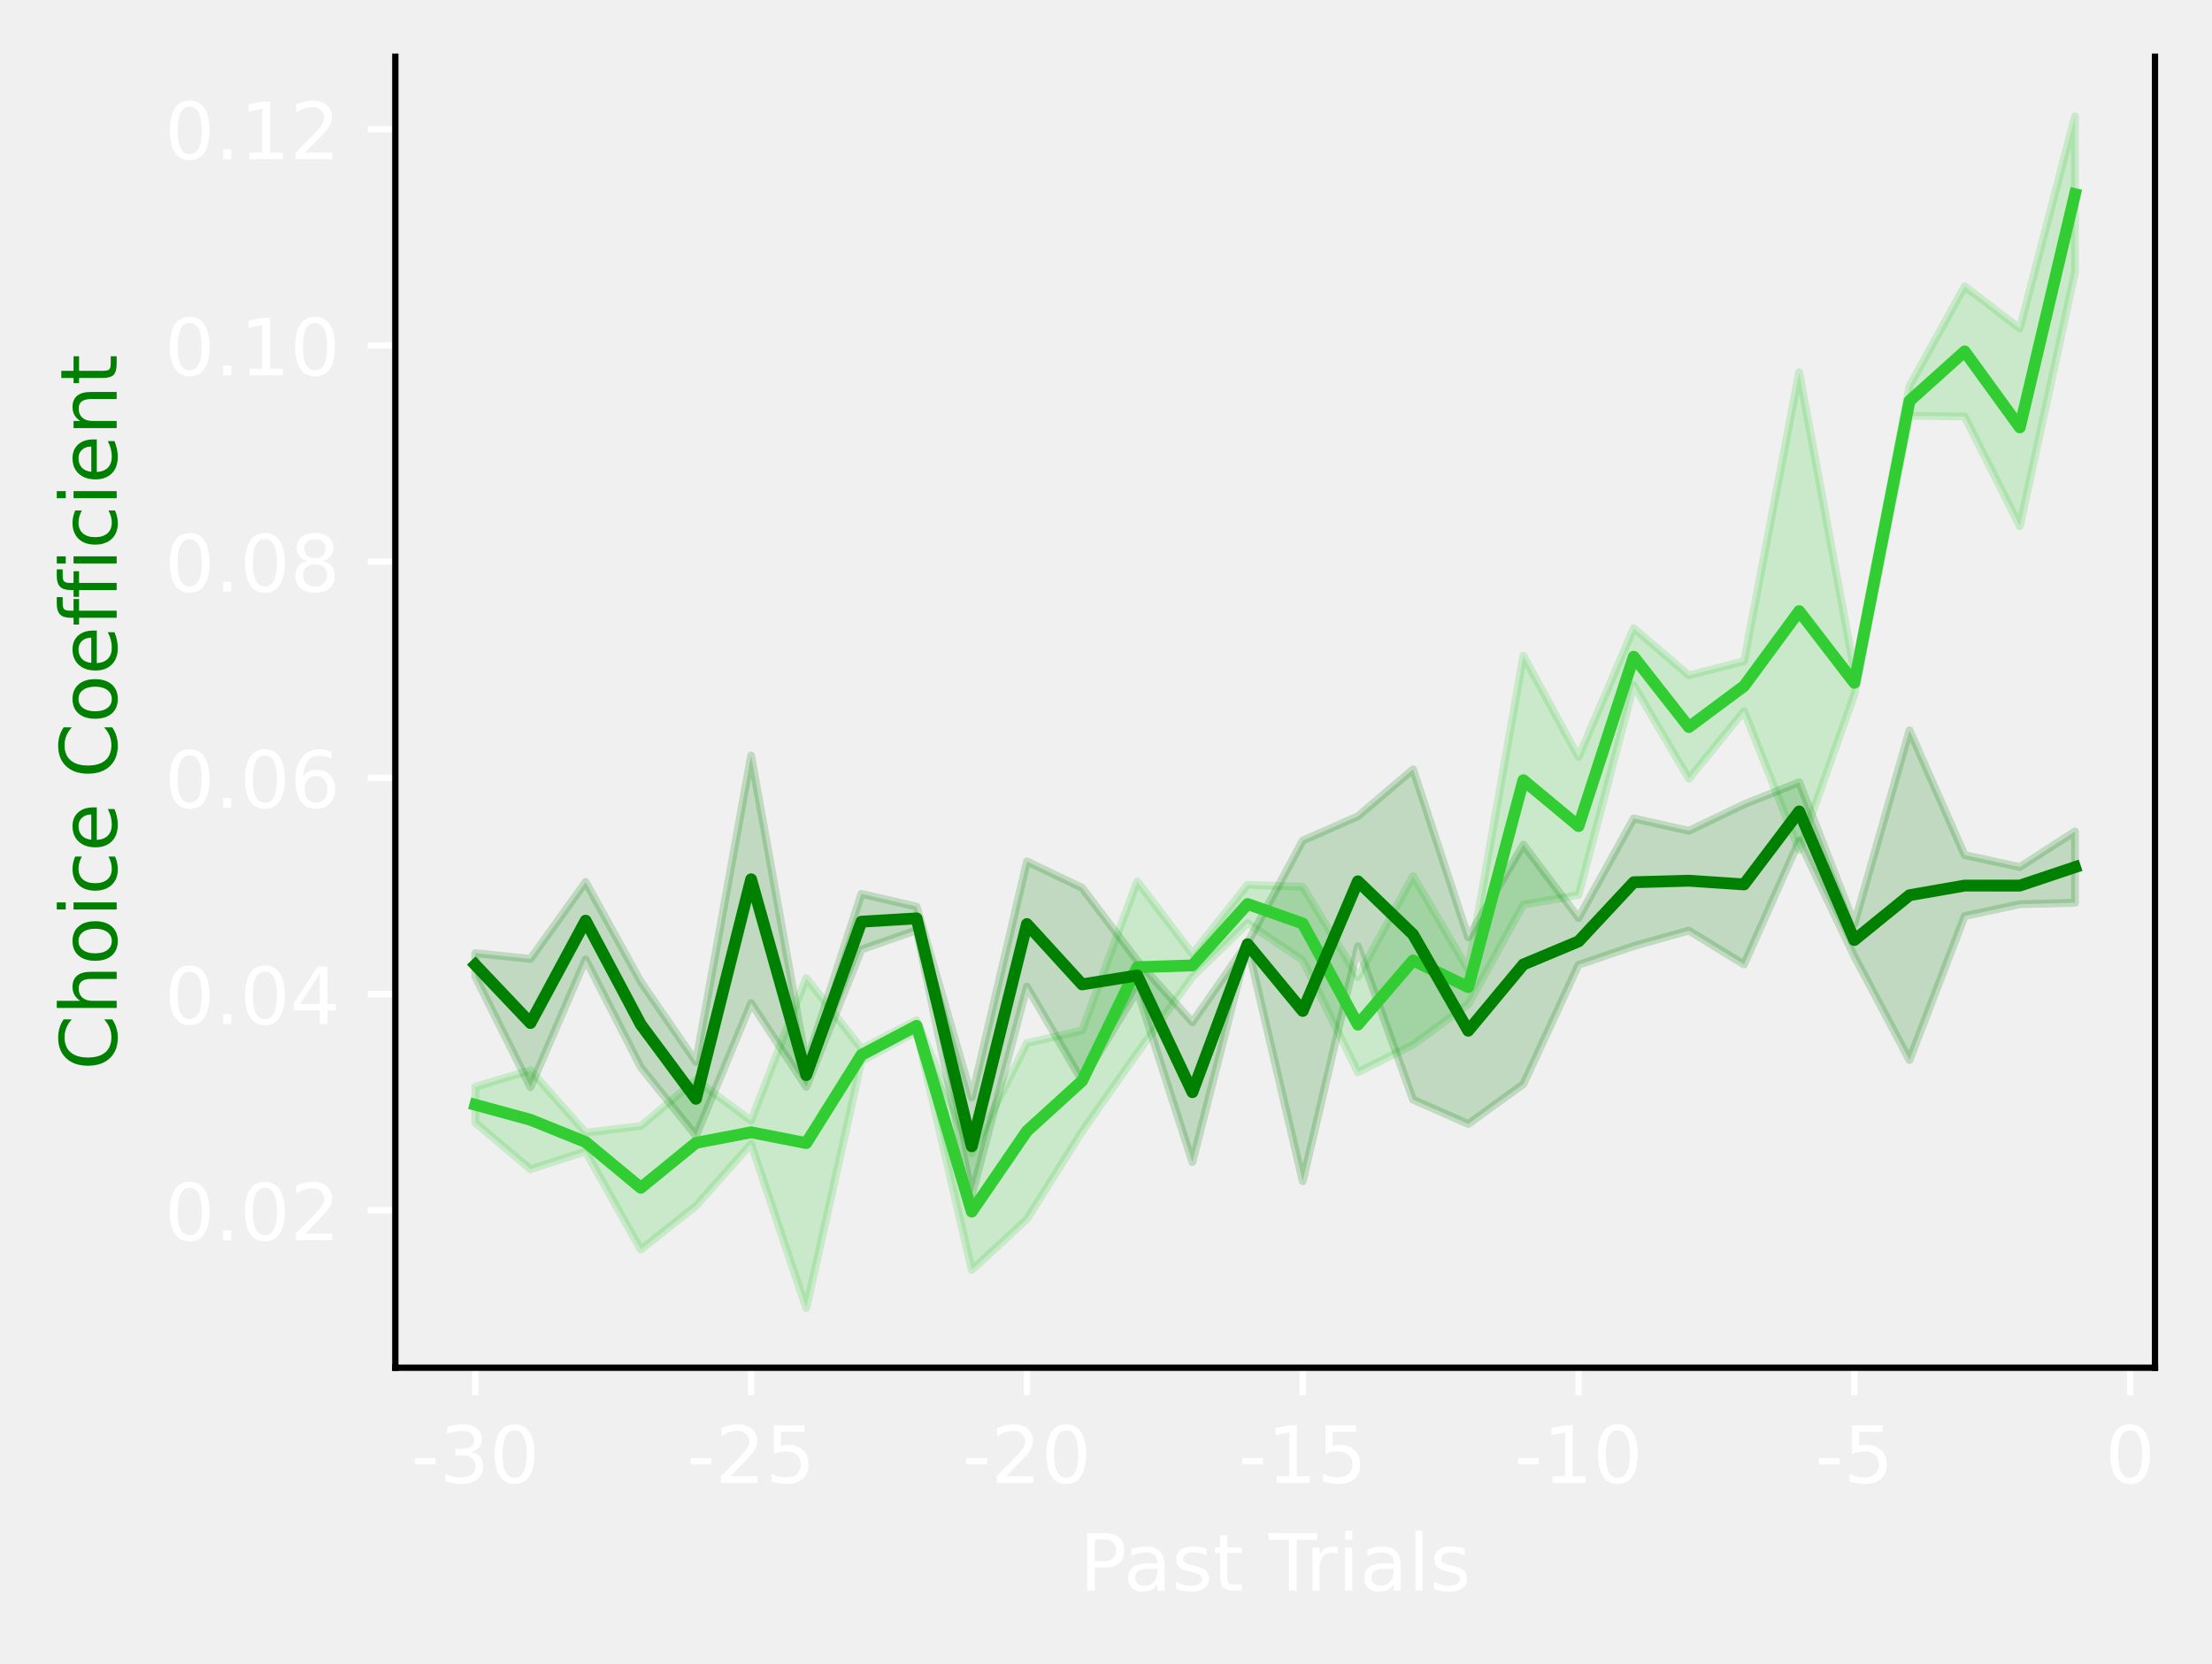
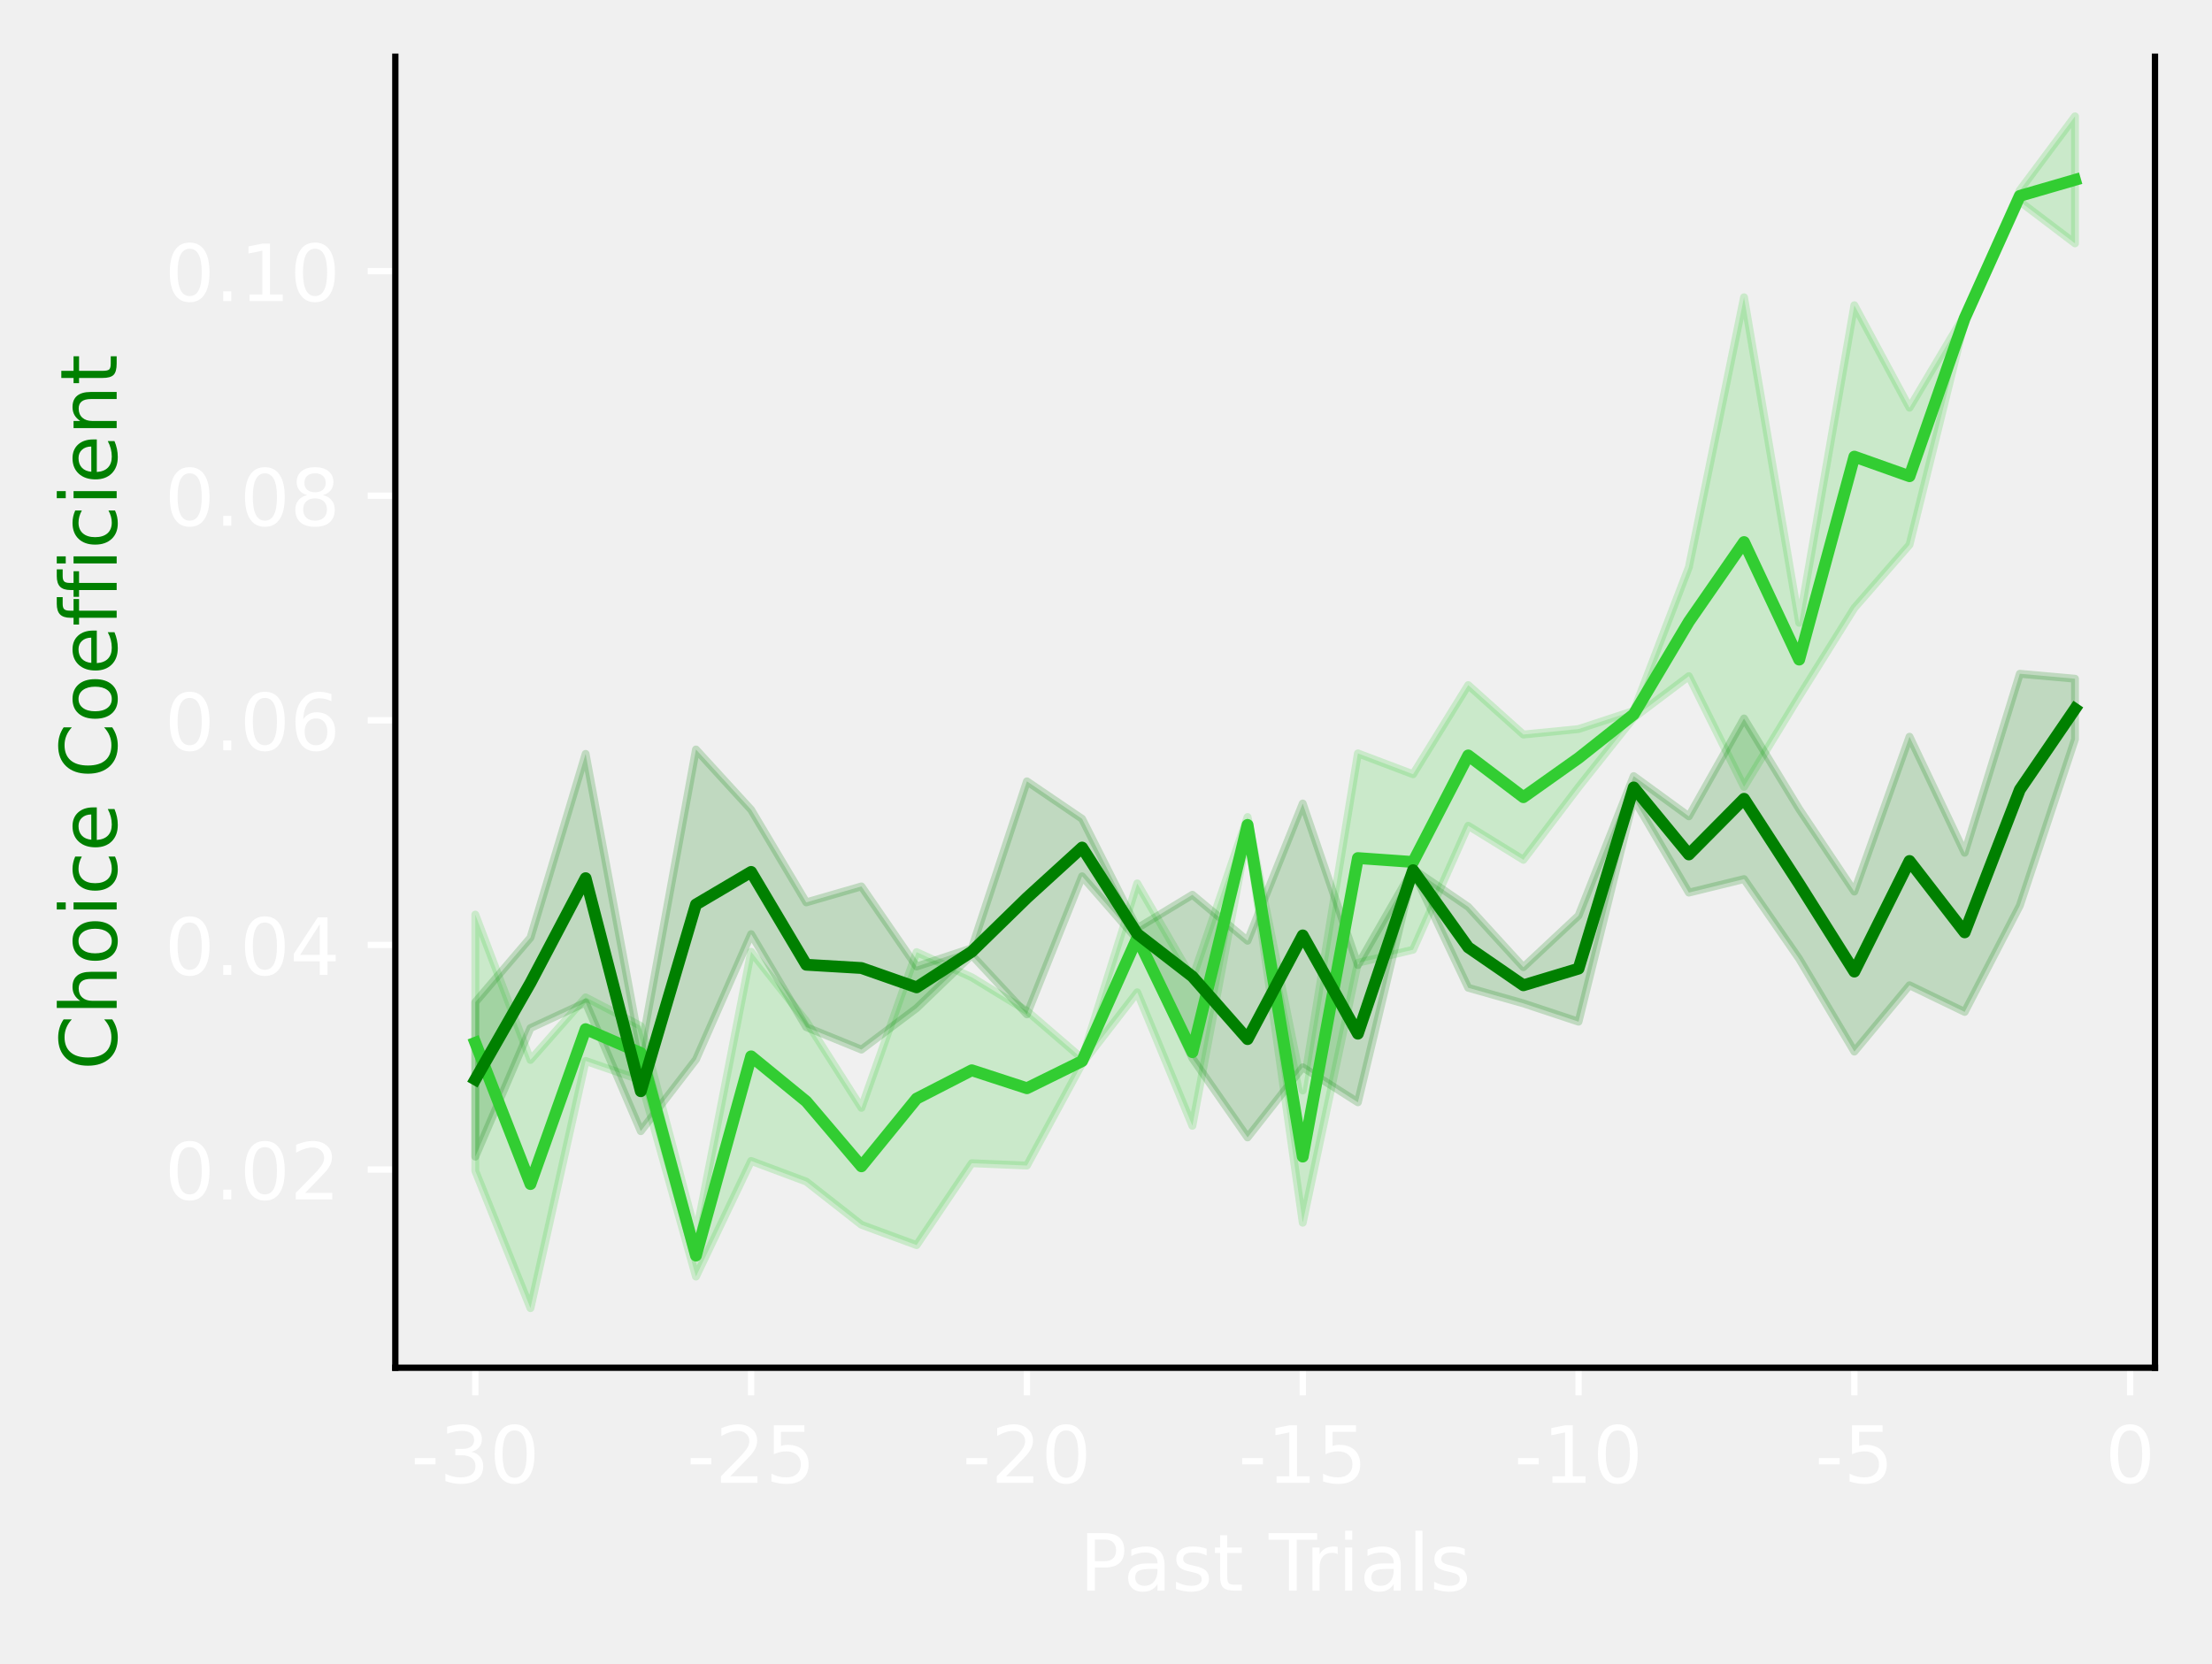
<svg xmlns="http://www.w3.org/2000/svg" xmlns:xlink="http://www.w3.org/1999/xlink" width="280.576pt" height="211.076pt" viewBox="0 0 280.576 211.076" version="1.1">
  <defs>
    <style type="text/css">*{stroke-linejoin: round; stroke-linecap: butt}</style>
  </defs>
  <g id="figure_1">
    <g id="patch_1">
      <path d="M 0 211.076  L 280.576 211.076  L 280.576 0  L 0 0  L 0 211.076  z " style="fill: none" />
    </g>
    <g id="axes_1">
      <g id="patch_2">
        <path d="M 50.144 173.52  L 273.344 173.52  L 273.344 7.2  L 50.144 7.2  L 50.144 173.52  z " style="fill: none" />
      </g>
      <g id="PolyCollection_1">
        <defs>
-           <path id="m76cb985f70" d="M 60.289 -73.198  L 60.289 -68.639  L 67.286 -62.741  L 74.283 -64.997  L 81.28 -52.542  L 88.277 -58.093  L 95.274 -65.965  L 102.27 -45.116  L 109.267 -76.472  L 116.264 -80.218  L 123.261 -49.945  L 130.258 -56.415  L 137.255 -67.548  L 144.252 -77.476  L 151.248 -87.151  L 158.245 -93.957  L 165.242 -89.264  L 172.239 -75.043  L 179.236 -78.539  L 186.233 -83.656  L 193.23 -96.309  L 200.227 -97.529  L 207.223 -124.139  L 214.22 -112.279  L 221.217 -120.872  L 228.214 -103.23  L 235.211 -122.974  L 242.208 -158.33  L 249.205 -158.234  L 256.201 -144.315  L 263.198 -176.574  L 263.198 -196.316  L 263.198 -196.316  L 256.201 -169.398  L 249.205 -174.756  L 242.208 -162.099  L 235.211 -125.924  L 228.214 -163.851  L 221.217 -127.195  L 214.22 -125.391  L 207.223 -131.374  L 200.227 -115.016  L 193.23 -127.876  L 186.233 -88.035  L 179.236 -99.932  L 172.239 -87.118  L 165.242 -98.575  L 158.245 -98.82  L 151.248 -90.043  L 144.252 -99.263  L 137.255 -80.348  L 130.258 -78.744  L 123.261 -64.784  L 116.264 -81.646  L 109.267 -78.011  L 102.27 -86.997  L 95.274 -68.888  L 88.277 -74.078  L 81.28 -68.226  L 74.283 -67.378  L 67.286 -75.287  L 60.289 -73.198  z " style="stroke: #32cd32; stroke-opacity: 0.2" />
+           <path id="mfb1dab0acb" d="M 60.289 -95.046  L 60.289 -62.523  L 67.286 -45.116  L 74.283 -76.478  L 81.28 -74.056  L 88.277 -49.123  L 95.274 -63.791  L 102.27 -61.175  L 109.267 -55.692  L 116.264 -53.114  L 123.261 -63.501  L 130.258 -63.208  L 137.255 -76.126  L 144.252 -85.188  L 151.248 -68.249  L 158.245 -105.417  L 165.242 -55.953  L 172.239 -88.931  L 179.236 -90.587  L 186.233 -106.313  L 193.23 -101.994  L 200.227 -111.219  L 207.223 -120.017  L 214.22 -125.293  L 221.217 -111.249  L 228.214 -122.731  L 235.211 -133.942  L 242.208 -141.971  L 249.205 -170.275  L 256.201 -185.512  L 263.198 -180.2  L 263.198 -196.316  L 263.198 -196.316  L 256.201 -186.94  L 249.205 -171.115  L 242.208 -159.347  L 235.211 -172.351  L 228.214 -132.06  L 221.217 -173.364  L 214.22 -139.121  L 207.223 -120.886  L 200.227 -118.586  L 193.23 -117.887  L 186.233 -124.163  L 179.236 -112.85  L 172.239 -115.499  L 165.242 -72.732  L 158.245 -107.425  L 151.248 -86.932  L 144.252 -99.002  L 137.255 -76.792  L 130.258 -82.822  L 123.261 -87.093  L 116.264 -90.286  L 109.267 -70.527  L 102.27 -81.514  L 95.274 -90.334  L 88.277 -54.451  L 81.28 -80.912  L 74.283 -84.546  L 67.286 -76.606  L 60.289 -95.046  z " style="stroke: #32cd32; stroke-opacity: 0.2" />
        </defs>
-         <g clip-path="url(#pdc6214c40a)">
-           <use xlink:href="#m76cb985f70" x="0" y="211.076" style="fill: #32cd32; fill-opacity: 0.2; stroke: #32cd32; stroke-opacity: 0.2" />
+         <g clip-path="url(#pafa9e32d46)">
+           <use xlink:href="#mfb1dab0acb" x="0" y="211.076" style="fill: #32cd32; fill-opacity: 0.2; stroke: #32cd32; stroke-opacity: 0.2" />
        </g>
      </g>
      <g id="PolyCollection_2">
        <defs>
-           <path id="m587cf2a19e" d="M 60.289 -90.156  L 60.289 -87.18  L 67.286 -73.157  L 74.283 -89.363  L 81.28 -75.68  L 88.277 -66.987  L 95.274 -83.809  L 102.27 -73.193  L 109.267 -90.616  L 116.264 -93.065  L 123.261 -59.457  L 130.258 -85.903  L 137.255 -73.941  L 144.252 -85.431  L 151.248 -63.648  L 158.245 -91.133  L 165.242 -61.212  L 172.239 -91.013  L 179.236 -71.571  L 186.233 -68.48  L 193.23 -73.539  L 200.227 -88.67  L 207.223 -91.053  L 214.22 -93.012  L 221.217 -88.718  L 228.214 -104.422  L 235.211 -89.753  L 242.208 -76.59  L 249.205 -94.863  L 256.201 -96.36  L 263.198 -96.545  L 263.198 -105.591  L 263.198 -105.591  L 256.201 -101.085  L 249.205 -102.591  L 242.208 -118.417  L 235.211 -93.876  L 228.214 -111.84  L 221.217 -109.033  L 214.22 -105.675  L 207.223 -107.245  L 200.227 -94.62  L 193.23 -103.902  L 186.233 -92.143  L 179.236 -113.48  L 172.239 -107.519  L 165.242 -104.432  L 158.245 -91.451  L 151.248 -81.386  L 144.252 -89.215  L 137.255 -98.44  L 130.258 -101.79  L 123.261 -71.849  L 116.264 -96.061  L 109.267 -97.676  L 102.27 -76.185  L 95.274 -115.233  L 88.277 -76.36  L 81.28 -86.523  L 74.283 -99.186  L 67.286 -89.424  L 60.289 -90.156  z " style="stroke: #008000; stroke-opacity: 0.2" />
+           <path id="m3ba0678927" d="M 60.289 -83.924  L 60.289 -64.336  L 67.286 -80.646  L 74.283 -83.893  L 81.28 -67.568  L 88.277 -76.664  L 95.274 -92.566  L 102.27 -80.771  L 109.267 -77.916  L 116.264 -83.177  L 123.261 -89.911  L 130.258 -82.392  L 137.255 -99.903  L 144.252 -91.886  L 151.248 -76.819  L 158.245 -66.771  L 165.242 -75.673  L 172.239 -71.231  L 179.236 -100.533  L 186.233 -85.761  L 193.23 -83.782  L 200.227 -81.458  L 207.223 -109.739  L 214.22 -97.834  L 221.217 -99.549  L 228.214 -89.432  L 235.211 -77.663  L 242.208 -86.079  L 249.205 -82.698  L 256.201 -96.186  L 263.198 -117.295  L 263.198 -124.97  L 263.198 -124.97  L 256.201 -125.597  L 249.205 -102.886  L 242.208 -117.612  L 235.211 -97.967  L 228.214 -108.432  L 221.217 -119.924  L 214.22 -107.514  L 207.223 -112.613  L 200.227 -94.916  L 193.23 -88.372  L 186.233 -96.028  L 179.236 -100.822  L 172.239 -88.644  L 165.242 -109.137  L 158.245 -91.724  L 151.248 -97.561  L 144.252 -93.318  L 137.255 -107.197  L 130.258 -111.952  L 123.261 -90.778  L 116.264 -88.455  L 109.267 -98.621  L 102.27 -96.596  L 95.274 -108.352  L 88.277 -115.994  L 81.28 -77.703  L 74.283 -115.435  L 67.286 -92.117  L 60.289 -83.924  z " style="stroke: #008000; stroke-opacity: 0.2" />
        </defs>
-         <g clip-path="url(#pdc6214c40a)">
-           <use xlink:href="#m587cf2a19e" x="0" y="211.076" style="fill: #008000; fill-opacity: 0.2; stroke: #008000; stroke-opacity: 0.2" />
+         <g clip-path="url(#pafa9e32d46)">
+           <use xlink:href="#m3ba0678927" x="0" y="211.076" style="fill: #008000; fill-opacity: 0.2; stroke: #008000; stroke-opacity: 0.2" />
        </g>
      </g>
      <g id="matplotlib.axis_1">
        <g id="xtick_1">
          <g id="line2d_1">
            <defs>
-               <path id="mfc974dd691" d="M 0 0  L 0 3.5  " style="stroke: #ffffff; stroke-width: 0.8" />
+               <path id="m5ad8fecd08" d="M 0 0  L 0 3.5  " style="stroke: #ffffff; stroke-width: 0.8" />
            </defs>
            <g>
-               <use xlink:href="#mfc974dd691" x="60.289" y="173.52" style="fill: #ffffff; stroke: #ffffff; stroke-width: 0.8" />
+               <use xlink:href="#m5ad8fecd08" x="60.289" y="173.52" style="fill: #ffffff; stroke: #ffffff; stroke-width: 0.8" />
            </g>
          </g>
          <g id="text_1">
            <g style="fill: #ffffff" transform="translate(52.1228 188.1184) scale(0.1 -0.1)">
              <defs>
                <path id="DejaVuSans-2d" d="M 313 2009  L 1997 2009  L 1997 1497  L 313 1497  L 313 2009  z " transform="scale(0.015625)" />
                <path id="DejaVuSans-33" d="M 2597 2516  Q 3050 2419 3304 2112  Q 3559 1806 3559 1356  Q 3559 666 3084 287  Q 2609 -91 1734 -91  Q 1441 -91 1130 -33  Q 819 25 488 141  L 488 750  Q 750 597 1062 519  Q 1375 441 1716 441  Q 2309 441 2620 675  Q 2931 909 2931 1356  Q 2931 1769 2642 2001  Q 2353 2234 1838 2234  L 1294 2234  L 1294 2753  L 1863 2753  Q 2328 2753 2575 2939  Q 2822 3125 2822 3475  Q 2822 3834 2567 4026  Q 2313 4219 1838 4219  Q 1578 4219 1281 4162  Q 984 4106 628 3988  L 628 4550  Q 988 4650 1302 4700  Q 1616 4750 1894 4750  Q 2613 4750 3031 4423  Q 3450 4097 3450 3541  Q 3450 3153 3228 2886  Q 3006 2619 2597 2516  z " transform="scale(0.015625)" />
                <path id="DejaVuSans-30" d="M 2034 4250  Q 1547 4250 1301 3770  Q 1056 3291 1056 2328  Q 1056 1369 1301 889  Q 1547 409 2034 409  Q 2525 409 2770 889  Q 3016 1369 3016 2328  Q 3016 3291 2770 3770  Q 2525 4250 2034 4250  z M 2034 4750  Q 2819 4750 3233 4129  Q 3647 3509 3647 2328  Q 3647 1150 3233 529  Q 2819 -91 2034 -91  Q 1250 -91 836 529  Q 422 1150 422 2328  Q 422 3509 836 4129  Q 1250 4750 2034 4750  z " transform="scale(0.015625)" />
              </defs>
              <use xlink:href="#DejaVuSans-2d" />
              <use xlink:href="#DejaVuSans-33" x="36.084" />
              <use xlink:href="#DejaVuSans-30" x="99.707" />
            </g>
          </g>
        </g>
        <g id="xtick_2">
          <g id="line2d_2">
            <g>
-               <use xlink:href="#mfc974dd691" x="95.274" y="173.52" style="fill: #ffffff; stroke: #ffffff; stroke-width: 0.8" />
+               <use xlink:href="#m5ad8fecd08" x="95.274" y="173.52" style="fill: #ffffff; stroke: #ffffff; stroke-width: 0.8" />
            </g>
          </g>
          <g id="text_2">
            <g style="fill: #ffffff" transform="translate(87.10712 188.1184) scale(0.1 -0.1)">
              <defs>
                <path id="DejaVuSans-32" d="M 1228 531  L 3431 531  L 3431 0  L 469 0  L 469 531  Q 828 903 1448 1529  Q 2069 2156 2228 2338  Q 2531 2678 2651 2914  Q 2772 3150 2772 3378  Q 2772 3750 2511 3984  Q 2250 4219 1831 4219  Q 1534 4219 1204 4116  Q 875 4013 500 3803  L 500 4441  Q 881 4594 1212 4672  Q 1544 4750 1819 4750  Q 2544 4750 2975 4387  Q 3406 4025 3406 3419  Q 3406 3131 3298 2873  Q 3191 2616 2906 2266  Q 2828 2175 2409 1742  Q 1991 1309 1228 531  z " transform="scale(0.015625)" />
                <path id="DejaVuSans-35" d="M 691 4666  L 3169 4666  L 3169 4134  L 1269 4134  L 1269 2991  Q 1406 3038 1543 3061  Q 1681 3084 1819 3084  Q 2600 3084 3056 2656  Q 3513 2228 3513 1497  Q 3513 744 3044 326  Q 2575 -91 1722 -91  Q 1428 -91 1123 -41  Q 819 9 494 109  L 494 744  Q 775 591 1075 516  Q 1375 441 1709 441  Q 2250 441 2565 725  Q 2881 1009 2881 1497  Q 2881 1984 2565 2268  Q 2250 2553 1709 2553  Q 1456 2553 1204 2497  Q 953 2441 691 2322  L 691 4666  z " transform="scale(0.015625)" />
              </defs>
              <use xlink:href="#DejaVuSans-2d" />
              <use xlink:href="#DejaVuSans-32" x="36.084" />
              <use xlink:href="#DejaVuSans-35" x="99.707" />
            </g>
          </g>
        </g>
        <g id="xtick_3">
          <g id="line2d_3">
            <g>
-               <use xlink:href="#mfc974dd691" x="130.258" y="173.52" style="fill: #ffffff; stroke: #ffffff; stroke-width: 0.8" />
+               <use xlink:href="#m5ad8fecd08" x="130.258" y="173.52" style="fill: #ffffff; stroke: #ffffff; stroke-width: 0.8" />
            </g>
          </g>
          <g id="text_3">
            <g style="fill: #ffffff" transform="translate(122.0914 188.1184) scale(0.1 -0.1)">
              <use xlink:href="#DejaVuSans-2d" />
              <use xlink:href="#DejaVuSans-32" x="36.084" />
              <use xlink:href="#DejaVuSans-30" x="99.707" />
            </g>
          </g>
        </g>
        <g id="xtick_4">
          <g id="line2d_4">
            <g>
-               <use xlink:href="#mfc974dd691" x="165.242" y="173.52" style="fill: #ffffff; stroke: #ffffff; stroke-width: 0.8" />
+               <use xlink:href="#m5ad8fecd08" x="165.242" y="173.52" style="fill: #ffffff; stroke: #ffffff; stroke-width: 0.8" />
            </g>
          </g>
          <g id="text_4">
            <g style="fill: #ffffff" transform="translate(157.0758 188.1184) scale(0.1 -0.1)">
              <defs>
                <path id="DejaVuSans-31" d="M 794 531  L 1825 531  L 1825 4091  L 703 3866  L 703 4441  L 1819 4666  L 2450 4666  L 2450 531  L 3481 531  L 3481 0  L 794 0  L 794 531  z " transform="scale(0.015625)" />
              </defs>
              <use xlink:href="#DejaVuSans-2d" />
              <use xlink:href="#DejaVuSans-31" x="36.084" />
              <use xlink:href="#DejaVuSans-35" x="99.707" />
            </g>
          </g>
        </g>
        <g id="xtick_5">
          <g id="line2d_5">
            <g>
-               <use xlink:href="#mfc974dd691" x="200.227" y="173.52" style="fill: #ffffff; stroke: #ffffff; stroke-width: 0.8" />
+               <use xlink:href="#m5ad8fecd08" x="200.227" y="173.52" style="fill: #ffffff; stroke: #ffffff; stroke-width: 0.8" />
            </g>
          </g>
          <g id="text_5">
            <g style="fill: #ffffff" transform="translate(192.0601 188.1184) scale(0.1 -0.1)">
              <use xlink:href="#DejaVuSans-2d" />
              <use xlink:href="#DejaVuSans-31" x="36.084" />
              <use xlink:href="#DejaVuSans-30" x="99.707" />
            </g>
          </g>
        </g>
        <g id="xtick_6">
          <g id="line2d_6">
            <g>
-               <use xlink:href="#mfc974dd691" x="235.211" y="173.52" style="fill: #ffffff; stroke: #ffffff; stroke-width: 0.8" />
+               <use xlink:href="#m5ad8fecd08" x="235.211" y="173.52" style="fill: #ffffff; stroke: #ffffff; stroke-width: 0.8" />
            </g>
          </g>
          <g id="text_6">
            <g style="fill: #ffffff" transform="translate(230.2257 188.1184) scale(0.1 -0.1)">
              <use xlink:href="#DejaVuSans-2d" />
              <use xlink:href="#DejaVuSans-35" x="36.084" />
            </g>
          </g>
        </g>
        <g id="xtick_7">
          <g id="line2d_7">
            <g>
-               <use xlink:href="#mfc974dd691" x="270.195" y="173.52" style="fill: #ffffff; stroke: #ffffff; stroke-width: 0.8" />
+               <use xlink:href="#m5ad8fecd08" x="270.195" y="173.52" style="fill: #ffffff; stroke: #ffffff; stroke-width: 0.8" />
            </g>
          </g>
          <g id="text_7">
            <g style="fill: #ffffff" transform="translate(267.0139 188.1184) scale(0.1 -0.1)">
              <use xlink:href="#DejaVuSans-30" />
            </g>
          </g>
        </g>
        <g id="text_8">
          <g style="fill: #ffffff" transform="translate(136.9172 201.7966) scale(0.1 -0.1)">
            <defs>
              <path id="DejaVuSans-50" d="M 1259 4147  L 1259 2394  L 2053 2394  Q 2494 2394 2734 2622  Q 2975 2850 2975 3272  Q 2975 3691 2734 3919  Q 2494 4147 2053 4147  L 1259 4147  z M 628 4666  L 2053 4666  Q 2838 4666 3239 4311  Q 3641 3956 3641 3272  Q 3641 2581 3239 2228  Q 2838 1875 2053 1875  L 1259 1875  L 1259 0  L 628 0  L 628 4666  z " transform="scale(0.015625)" />
              <path id="DejaVuSans-61" d="M 2194 1759  Q 1497 1759 1228 1600  Q 959 1441 959 1056  Q 959 750 1161 570  Q 1363 391 1709 391  Q 2188 391 2477 730  Q 2766 1069 2766 1631  L 2766 1759  L 2194 1759  z M 3341 1997  L 3341 0  L 2766 0  L 2766 531  Q 2569 213 2275 61  Q 1981 -91 1556 -91  Q 1019 -91 701 211  Q 384 513 384 1019  Q 384 1609 779 1909  Q 1175 2209 1959 2209  L 2766 2209  L 2766 2266  Q 2766 2663 2505 2880  Q 2244 3097 1772 3097  Q 1472 3097 1187 3025  Q 903 2953 641 2809  L 641 3341  Q 956 3463 1253 3523  Q 1550 3584 1831 3584  Q 2591 3584 2966 3190  Q 3341 2797 3341 1997  z " transform="scale(0.015625)" />
              <path id="DejaVuSans-73" d="M 2834 3397  L 2834 2853  Q 2591 2978 2328 3040  Q 2066 3103 1784 3103  Q 1356 3103 1142 2972  Q 928 2841 928 2578  Q 928 2378 1081 2264  Q 1234 2150 1697 2047  L 1894 2003  Q 2506 1872 2764 1633  Q 3022 1394 3022 966  Q 3022 478 2636 193  Q 2250 -91 1575 -91  Q 1294 -91 989 -36  Q 684 19 347 128  L 347 722  Q 666 556 975 473  Q 1284 391 1588 391  Q 1994 391 2212 530  Q 2431 669 2431 922  Q 2431 1156 2273 1281  Q 2116 1406 1581 1522  L 1381 1569  Q 847 1681 609 1914  Q 372 2147 372 2553  Q 372 3047 722 3315  Q 1072 3584 1716 3584  Q 2034 3584 2315 3537  Q 2597 3491 2834 3397  z " transform="scale(0.015625)" />
              <path id="DejaVuSans-74" d="M 1172 4494  L 1172 3500  L 2356 3500  L 2356 3053  L 1172 3053  L 1172 1153  Q 1172 725 1289 603  Q 1406 481 1766 481  L 2356 481  L 2356 0  L 1766 0  Q 1100 0 847 248  Q 594 497 594 1153  L 594 3053  L 172 3053  L 172 3500  L 594 3500  L 594 4494  L 1172 4494  z " transform="scale(0.015625)" />
              <path id="DejaVuSans-20" transform="scale(0.015625)" />
              <path id="DejaVuSans-54" d="M -19 4666  L 3928 4666  L 3928 4134  L 2272 4134  L 2272 0  L 1638 0  L 1638 4134  L -19 4134  L -19 4666  z " transform="scale(0.015625)" />
              <path id="DejaVuSans-72" d="M 2631 2963  Q 2534 3019 2420 3045  Q 2306 3072 2169 3072  Q 1681 3072 1420 2755  Q 1159 2438 1159 1844  L 1159 0  L 581 0  L 581 3500  L 1159 3500  L 1159 2956  Q 1341 3275 1631 3429  Q 1922 3584 2338 3584  Q 2397 3584 2469 3576  Q 2541 3569 2628 3553  L 2631 2963  z " transform="scale(0.015625)" />
              <path id="DejaVuSans-69" d="M 603 3500  L 1178 3500  L 1178 0  L 603 0  L 603 3500  z M 603 4863  L 1178 4863  L 1178 4134  L 603 4134  L 603 4863  z " transform="scale(0.015625)" />
              <path id="DejaVuSans-6c" d="M 603 4863  L 1178 4863  L 1178 0  L 603 0  L 603 4863  z " transform="scale(0.015625)" />
            </defs>
            <use xlink:href="#DejaVuSans-50" />
            <use xlink:href="#DejaVuSans-61" x="55.803" />
            <use xlink:href="#DejaVuSans-73" x="117.082" />
            <use xlink:href="#DejaVuSans-74" x="169.182" />
            <use xlink:href="#DejaVuSans-20" x="208.391" />
            <use xlink:href="#DejaVuSans-54" x="240.178" />
            <use xlink:href="#DejaVuSans-72" x="286.512" />
            <use xlink:href="#DejaVuSans-69" x="327.625" />
            <use xlink:href="#DejaVuSans-61" x="355.408" />
            <use xlink:href="#DejaVuSans-6c" x="416.688" />
            <use xlink:href="#DejaVuSans-73" x="444.471" />
          </g>
        </g>
      </g>
      <g id="matplotlib.axis_2">
        <g id="ytick_1">
          <g id="line2d_8">
            <defs>
-               <path id="md1e043abb7" d="M 0 0  L -3.5 0  " style="stroke: #ffffff; stroke-width: 0.8" />
+               <path id="m1b4bf4d94a" d="M 0 0  L -3.5 0  " style="stroke: #ffffff; stroke-width: 0.8" />
            </defs>
            <g>
-               <use xlink:href="#md1e043abb7" x="50.144" y="153.544" style="fill: #ffffff; stroke: #ffffff; stroke-width: 0.8" />
+               <use xlink:href="#m1b4bf4d94a" x="50.144" y="148.371" style="fill: #ffffff; stroke: #ffffff; stroke-width: 0.8" />
            </g>
          </g>
          <g id="text_9">
-             <g style="fill: #ffffff" transform="translate(20.87813 157.3435) scale(0.1 -0.1)">
+             <g style="fill: #ffffff" transform="translate(20.87813 152.1701) scale(0.1 -0.1)">
              <defs>
                <path id="DejaVuSans-2e" d="M 684 794  L 1344 794  L 1344 0  L 684 0  L 684 794  z " transform="scale(0.015625)" />
              </defs>
              <use xlink:href="#DejaVuSans-30" />
              <use xlink:href="#DejaVuSans-2e" x="63.623" />
              <use xlink:href="#DejaVuSans-30" x="95.41" />
              <use xlink:href="#DejaVuSans-32" x="159.033" />
            </g>
          </g>
        </g>
        <g id="ytick_2">
          <g id="line2d_9">
            <g>
-               <use xlink:href="#md1e043abb7" x="50.144" y="126.113" style="fill: #ffffff; stroke: #ffffff; stroke-width: 0.8" />
+               <use xlink:href="#m1b4bf4d94a" x="50.144" y="119.878" style="fill: #ffffff; stroke: #ffffff; stroke-width: 0.8" />
            </g>
          </g>
          <g id="text_10">
-             <g style="fill: #ffffff" transform="translate(20.87813 129.9117) scale(0.1 -0.1)">
+             <g style="fill: #ffffff" transform="translate(20.87813 123.6772) scale(0.1 -0.1)">
              <defs>
                <path id="DejaVuSans-34" d="M 2419 4116  L 825 1625  L 2419 1625  L 2419 4116  z M 2253 4666  L 3047 4666  L 3047 1625  L 3713 1625  L 3713 1100  L 3047 1100  L 3047 0  L 2419 0  L 2419 1100  L 313 1100  L 313 1709  L 2253 4666  z " transform="scale(0.015625)" />
              </defs>
              <use xlink:href="#DejaVuSans-30" />
              <use xlink:href="#DejaVuSans-2e" x="63.623" />
              <use xlink:href="#DejaVuSans-30" x="95.41" />
              <use xlink:href="#DejaVuSans-34" x="159.033" />
            </g>
          </g>
        </g>
        <g id="ytick_3">
          <g id="line2d_10">
            <g>
-               <use xlink:href="#md1e043abb7" x="50.144" y="98.681" style="fill: #ffffff; stroke: #ffffff; stroke-width: 0.8" />
+               <use xlink:href="#m1b4bf4d94a" x="50.144" y="91.385" style="fill: #ffffff; stroke: #ffffff; stroke-width: 0.8" />
            </g>
          </g>
          <g id="text_11">
-             <g style="fill: #ffffff" transform="translate(20.87813 102.48) scale(0.1 -0.1)">
+             <g style="fill: #ffffff" transform="translate(20.87813 95.18436) scale(0.1 -0.1)">
              <defs>
                <path id="DejaVuSans-36" d="M 2113 2584  Q 1688 2584 1439 2293  Q 1191 2003 1191 1497  Q 1191 994 1439 701  Q 1688 409 2113 409  Q 2538 409 2786 701  Q 3034 994 3034 1497  Q 3034 2003 2786 2293  Q 2538 2584 2113 2584  z M 3366 4563  L 3366 3988  Q 3128 4100 2886 4159  Q 2644 4219 2406 4219  Q 1781 4219 1451 3797  Q 1122 3375 1075 2522  Q 1259 2794 1537 2939  Q 1816 3084 2150 3084  Q 2853 3084 3261 2657  Q 3669 2231 3669 1497  Q 3669 778 3244 343  Q 2819 -91 2113 -91  Q 1303 -91 875 529  Q 447 1150 447 2328  Q 447 3434 972 4092  Q 1497 4750 2381 4750  Q 2619 4750 2861 4703  Q 3103 4656 3366 4563  z " transform="scale(0.015625)" />
              </defs>
              <use xlink:href="#DejaVuSans-30" />
              <use xlink:href="#DejaVuSans-2e" x="63.623" />
              <use xlink:href="#DejaVuSans-30" x="95.41" />
              <use xlink:href="#DejaVuSans-36" x="159.033" />
            </g>
          </g>
        </g>
        <g id="ytick_4">
          <g id="line2d_11">
            <g>
-               <use xlink:href="#md1e043abb7" x="50.144" y="71.249" style="fill: #ffffff; stroke: #ffffff; stroke-width: 0.8" />
+               <use xlink:href="#m1b4bf4d94a" x="50.144" y="62.892" style="fill: #ffffff; stroke: #ffffff; stroke-width: 0.8" />
            </g>
          </g>
          <g id="text_12">
-             <g style="fill: #ffffff" transform="translate(20.87813 75.04822) scale(0.1 -0.1)">
+             <g style="fill: #ffffff" transform="translate(20.87813 66.69149) scale(0.1 -0.1)">
              <defs>
                <path id="DejaVuSans-38" d="M 2034 2216  Q 1584 2216 1326 1975  Q 1069 1734 1069 1313  Q 1069 891 1326 650  Q 1584 409 2034 409  Q 2484 409 2743 651  Q 3003 894 3003 1313  Q 3003 1734 2745 1975  Q 2488 2216 2034 2216  z M 1403 2484  Q 997 2584 770 2862  Q 544 3141 544 3541  Q 544 4100 942 4425  Q 1341 4750 2034 4750  Q 2731 4750 3128 4425  Q 3525 4100 3525 3541  Q 3525 3141 3298 2862  Q 3072 2584 2669 2484  Q 3125 2378 3379 2068  Q 3634 1759 3634 1313  Q 3634 634 3220 271  Q 2806 -91 2034 -91  Q 1263 -91 848 271  Q 434 634 434 1313  Q 434 1759 690 2068  Q 947 2378 1403 2484  z M 1172 3481  Q 1172 3119 1398 2916  Q 1625 2713 2034 2713  Q 2441 2713 2670 2916  Q 2900 3119 2900 3481  Q 2900 3844 2670 4047  Q 2441 4250 2034 4250  Q 1625 4250 1398 4047  Q 1172 3844 1172 3481  z " transform="scale(0.015625)" />
              </defs>
              <use xlink:href="#DejaVuSans-30" />
              <use xlink:href="#DejaVuSans-2e" x="63.623" />
              <use xlink:href="#DejaVuSans-30" x="95.41" />
              <use xlink:href="#DejaVuSans-38" x="159.033" />
            </g>
          </g>
        </g>
        <g id="ytick_5">
          <g id="line2d_12">
            <g>
-               <use xlink:href="#md1e043abb7" x="50.144" y="43.817" style="fill: #ffffff; stroke: #ffffff; stroke-width: 0.8" />
+               <use xlink:href="#m1b4bf4d94a" x="50.144" y="34.399" style="fill: #ffffff; stroke: #ffffff; stroke-width: 0.8" />
            </g>
          </g>
          <g id="text_13">
-             <g style="fill: #ffffff" transform="translate(20.87813 47.61645) scale(0.1 -0.1)">
+             <g style="fill: #ffffff" transform="translate(20.87813 38.19862) scale(0.1 -0.1)">
              <use xlink:href="#DejaVuSans-30" />
              <use xlink:href="#DejaVuSans-2e" x="63.623" />
              <use xlink:href="#DejaVuSans-31" x="95.41" />
              <use xlink:href="#DejaVuSans-30" x="159.033" />
            </g>
          </g>
        </g>
-         <g id="ytick_6">
-           <g id="line2d_13">
-             <g>
-               <use xlink:href="#md1e043abb7" x="50.144" y="16.385" style="fill: #ffffff; stroke: #ffffff; stroke-width: 0.8" />
-             </g>
-           </g>
-           <g id="text_14">
-             <g style="fill: #ffffff" transform="translate(20.87813 20.18469) scale(0.1 -0.1)">
-               <use xlink:href="#DejaVuSans-30" />
-               <use xlink:href="#DejaVuSans-2e" x="63.623" />
-               <use xlink:href="#DejaVuSans-31" x="95.41" />
-               <use xlink:href="#DejaVuSans-32" x="159.033" />
-             </g>
-           </g>
-         </g>
-         <g id="text_15">
+         <g id="text_14">
          <g style="fill: #008000" transform="translate(14.79844 135.7639) rotate(-90) scale(0.1 -0.1)">
            <defs>
              <path id="DejaVuSans-43" d="M 4122 4306  L 4122 3641  Q 3803 3938 3442 4084  Q 3081 4231 2675 4231  Q 1875 4231 1450 3742  Q 1025 3253 1025 2328  Q 1025 1406 1450 917  Q 1875 428 2675 428  Q 3081 428 3442 575  Q 3803 722 4122 1019  L 4122 359  Q 3791 134 3420 21  Q 3050 -91 2638 -91  Q 1578 -91 968 557  Q 359 1206 359 2328  Q 359 3453 968 4101  Q 1578 4750 2638 4750  Q 3056 4750 3426 4639  Q 3797 4528 4122 4306  z " transform="scale(0.015625)" />
              <path id="DejaVuSans-68" d="M 3513 2113  L 3513 0  L 2938 0  L 2938 2094  Q 2938 2591 2744 2837  Q 2550 3084 2163 3084  Q 1697 3084 1428 2787  Q 1159 2491 1159 1978  L 1159 0  L 581 0  L 581 4863  L 1159 4863  L 1159 2956  Q 1366 3272 1645 3428  Q 1925 3584 2291 3584  Q 2894 3584 3203 3211  Q 3513 2838 3513 2113  z " transform="scale(0.015625)" />
              <path id="DejaVuSans-6f" d="M 1959 3097  Q 1497 3097 1228 2736  Q 959 2375 959 1747  Q 959 1119 1226 758  Q 1494 397 1959 397  Q 2419 397 2687 759  Q 2956 1122 2956 1747  Q 2956 2369 2687 2733  Q 2419 3097 1959 3097  z M 1959 3584  Q 2709 3584 3137 3096  Q 3566 2609 3566 1747  Q 3566 888 3137 398  Q 2709 -91 1959 -91  Q 1206 -91 779 398  Q 353 888 353 1747  Q 353 2609 779 3096  Q 1206 3584 1959 3584  z " transform="scale(0.015625)" />
              <path id="DejaVuSans-63" d="M 3122 3366  L 3122 2828  Q 2878 2963 2633 3030  Q 2388 3097 2138 3097  Q 1578 3097 1268 2742  Q 959 2388 959 1747  Q 959 1106 1268 751  Q 1578 397 2138 397  Q 2388 397 2633 464  Q 2878 531 3122 666  L 3122 134  Q 2881 22 2623 -34  Q 2366 -91 2075 -91  Q 1284 -91 818 406  Q 353 903 353 1747  Q 353 2603 823 3093  Q 1294 3584 2113 3584  Q 2378 3584 2631 3529  Q 2884 3475 3122 3366  z " transform="scale(0.015625)" />
              <path id="DejaVuSans-65" d="M 3597 1894  L 3597 1613  L 953 1613  Q 991 1019 1311 708  Q 1631 397 2203 397  Q 2534 397 2845 478  Q 3156 559 3463 722  L 3463 178  Q 3153 47 2828 -22  Q 2503 -91 2169 -91  Q 1331 -91 842 396  Q 353 884 353 1716  Q 353 2575 817 3079  Q 1281 3584 2069 3584  Q 2775 3584 3186 3129  Q 3597 2675 3597 1894  z M 3022 2063  Q 3016 2534 2758 2815  Q 2500 3097 2075 3097  Q 1594 3097 1305 2825  Q 1016 2553 972 2059  L 3022 2063  z " transform="scale(0.015625)" />
              <path id="DejaVuSans-66" d="M 2375 4863  L 2375 4384  L 1825 4384  Q 1516 4384 1395 4259  Q 1275 4134 1275 3809  L 1275 3500  L 2222 3500  L 2222 3053  L 1275 3053  L 1275 0  L 697 0  L 697 3053  L 147 3053  L 147 3500  L 697 3500  L 697 3744  Q 697 4328 969 4595  Q 1241 4863 1831 4863  L 2375 4863  z " transform="scale(0.015625)" />
              <path id="DejaVuSans-6e" d="M 3513 2113  L 3513 0  L 2938 0  L 2938 2094  Q 2938 2591 2744 2837  Q 2550 3084 2163 3084  Q 1697 3084 1428 2787  Q 1159 2491 1159 1978  L 1159 0  L 581 0  L 581 3500  L 1159 3500  L 1159 2956  Q 1366 3272 1645 3428  Q 1925 3584 2291 3584  Q 2894 3584 3203 3211  Q 3513 2838 3513 2113  z " transform="scale(0.015625)" />
            </defs>
            <use xlink:href="#DejaVuSans-43" />
            <use xlink:href="#DejaVuSans-68" x="69.824" />
            <use xlink:href="#DejaVuSans-6f" x="133.203" />
            <use xlink:href="#DejaVuSans-69" x="194.385" />
            <use xlink:href="#DejaVuSans-63" x="222.168" />
            <use xlink:href="#DejaVuSans-65" x="277.148" />
            <use xlink:href="#DejaVuSans-20" x="338.672" />
            <use xlink:href="#DejaVuSans-43" x="370.459" />
            <use xlink:href="#DejaVuSans-6f" x="440.283" />
            <use xlink:href="#DejaVuSans-65" x="501.465" />
            <use xlink:href="#DejaVuSans-66" x="562.988" />
            <use xlink:href="#DejaVuSans-66" x="598.193" />
            <use xlink:href="#DejaVuSans-69" x="633.398" />
            <use xlink:href="#DejaVuSans-63" x="661.182" />
            <use xlink:href="#DejaVuSans-69" x="716.162" />
            <use xlink:href="#DejaVuSans-65" x="743.945" />
            <use xlink:href="#DejaVuSans-6e" x="805.469" />
            <use xlink:href="#DejaVuSans-74" x="868.848" />
          </g>
        </g>
      </g>
+       <g id="line2d_13">
+         <path d="M 60.289 132.292  L 67.286 150.215  L 74.283 130.564  L 81.28 133.592  L 88.277 159.289  L 95.274 134.014  L 102.27 139.732  L 109.267 147.967  L 116.264 139.376  L 123.261 135.78  L 130.258 138.061  L 137.255 134.617  L 144.252 118.981  L 151.248 133.486  L 158.245 104.655  L 165.242 146.734  L 172.239 108.861  L 179.236 109.358  L 186.233 95.838  L 193.23 101.136  L 200.227 96.174  L 207.223 90.625  L 214.22 78.87  L 221.217 68.77  L 228.214 83.681  L 235.211 57.93  L 242.208 60.417  L 249.205 40.381  L 256.201 24.85  L 263.198 22.818  " clip-path="url(#pafa9e32d46)" style="fill: none; stroke: #32cd32; stroke-width: 1.5; stroke-linecap: square" />
+       </g>
      <g id="line2d_14">
-         <path d="M 60.289 140.158  L 67.286 142.062  L 74.283 144.889  L 81.28 150.692  L 88.277 144.99  L 95.274 143.65  L 102.27 145.019  L 109.267 133.835  L 116.264 130.144  L 123.261 153.712  L 130.258 143.497  L 137.255 137.128  L 144.252 122.707  L 151.248 122.479  L 158.245 114.688  L 165.242 117.157  L 172.239 129.996  L 179.236 121.841  L 186.233 125.231  L 193.23 98.984  L 200.227 104.804  L 207.223 83.319  L 214.22 92.241  L 221.217 87.043  L 228.214 77.536  L 235.211 86.627  L 242.208 50.862  L 249.205 44.581  L 256.201 54.22  L 263.198 24.631  " clip-path="url(#pdc6214c40a)" style="fill: none; stroke: #32cd32; stroke-width: 1.5; stroke-linecap: square" />
-       </g>
-       <g id="line2d_15">
-         <path d="M 60.289 122.408  L 67.286 129.786  L 74.283 116.802  L 81.28 129.975  L 88.277 139.402  L 95.274 111.555  L 102.27 136.388  L 109.267 116.93  L 116.264 116.513  L 123.261 145.424  L 130.258 117.23  L 137.255 124.886  L 144.252 123.753  L 151.248 138.559  L 158.245 119.784  L 165.242 128.254  L 172.239 111.81  L 179.236 118.551  L 186.233 130.765  L 193.23 122.356  L 200.227 119.431  L 207.223 111.927  L 214.22 111.732  L 221.217 112.201  L 228.214 102.945  L 235.211 119.262  L 242.208 113.573  L 249.205 112.35  L 256.201 112.354  L 263.198 110.008  " clip-path="url(#pdc6214c40a)" style="fill: none; stroke: #008000; stroke-width: 1.5; stroke-linecap: square" />
+         <path d="M 60.289 136.946  L 67.286 124.695  L 74.283 111.412  L 81.28 138.44  L 88.277 114.747  L 95.274 110.617  L 102.27 122.393  L 109.267 122.808  L 116.264 125.26  L 123.261 120.732  L 130.258 113.904  L 137.255 107.526  L 144.252 118.474  L 151.248 123.886  L 158.245 131.829  L 165.242 118.671  L 172.239 131.139  L 179.236 110.398  L 186.233 120.182  L 193.23 124.999  L 200.227 122.889  L 207.223 99.9  L 214.22 108.402  L 221.217 101.34  L 228.214 112.144  L 235.211 123.261  L 242.208 109.231  L 249.205 118.284  L 256.201 100.184  L 263.198 89.944  " clip-path="url(#pafa9e32d46)" style="fill: none; stroke: #008000; stroke-width: 1.5; stroke-linecap: square" />
      </g>
      <g id="patch_3">
        <path d="M 50.144 173.52  L 50.144 7.2  " style="fill: none; stroke: #000000; stroke-width: 0.8; stroke-linejoin: miter; stroke-linecap: square" />
      </g>
      <g id="patch_4">
        <path d="M 273.344 173.52  L 273.344 7.2  " style="fill: none; stroke: #000000; stroke-width: 0.8; stroke-linejoin: miter; stroke-linecap: square" />
      </g>
      <g id="patch_5">
        <path d="M 50.144 173.52  L 273.344 173.52  " style="fill: none; stroke: #000000; stroke-width: 0.8; stroke-linejoin: miter; stroke-linecap: square" />
      </g>
    </g>
  </g>
  <defs>
-     <clipPath id="pdc6214c40a">
+     <clipPath id="pafa9e32d46">
      <rect x="50.144" y="7.2" width="223.2" height="166.32" />
    </clipPath>
  </defs>
</svg>
